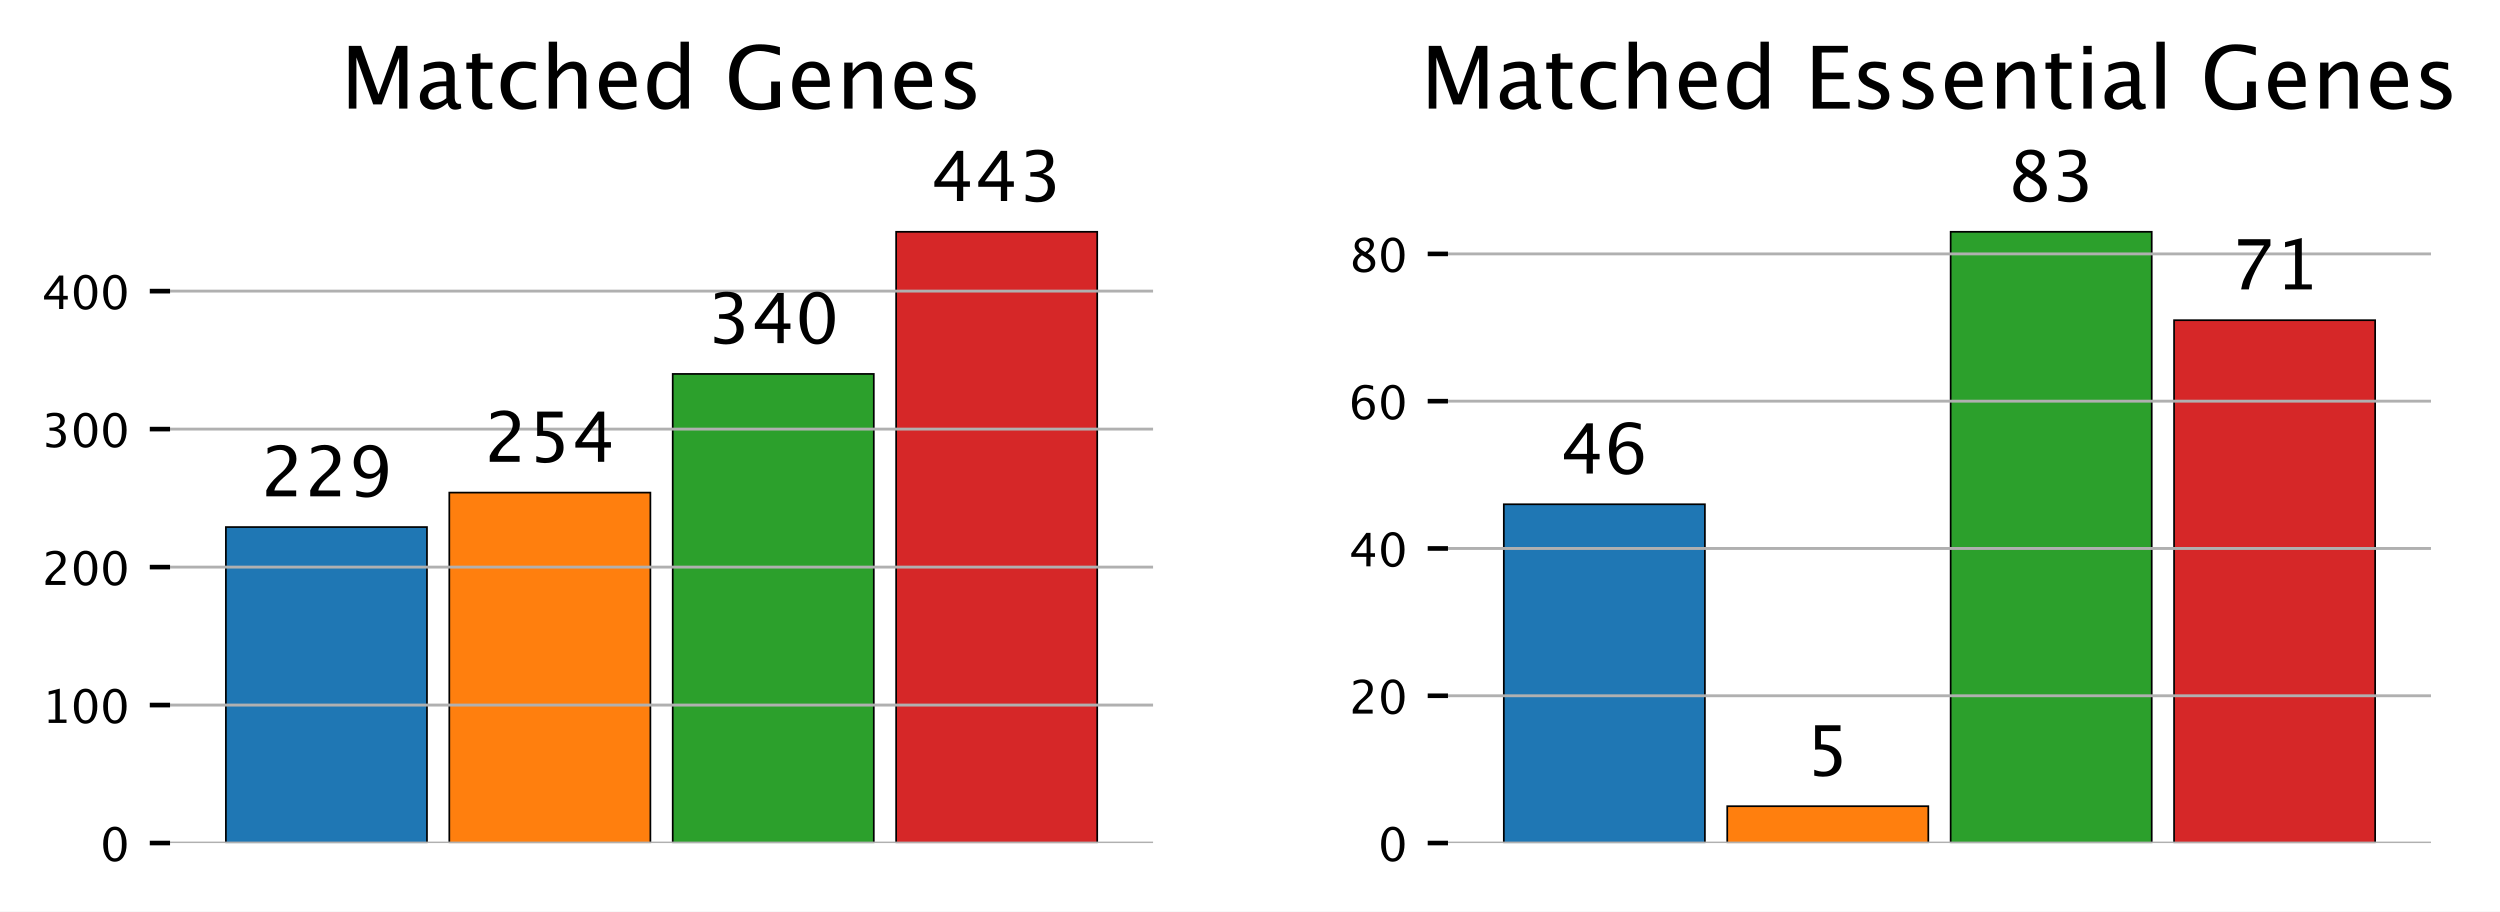
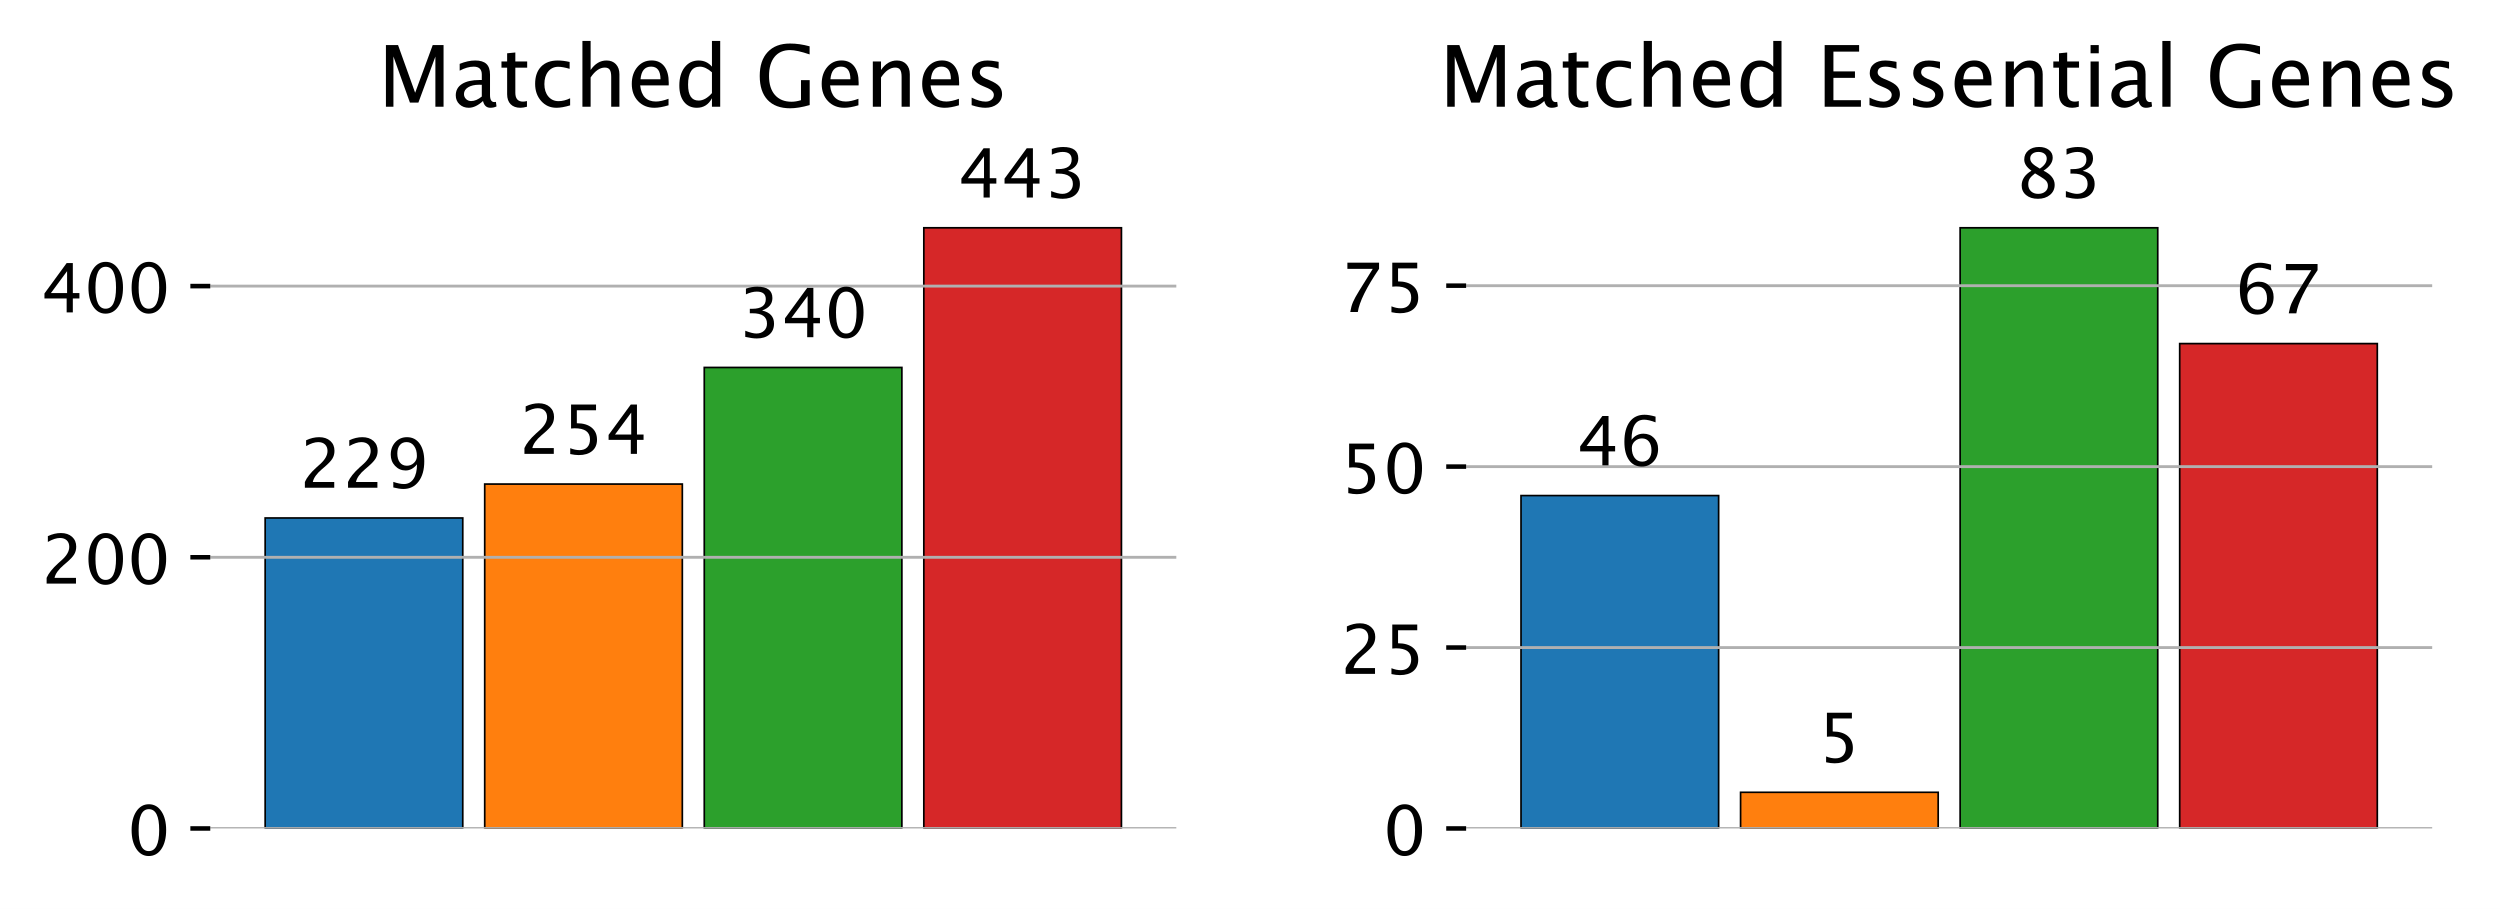
- <svg xmlns="http://www.w3.org/2000/svg" xmlns:xlink="http://www.w3.org/1999/xlink" width="431.898pt" height="157.47pt" viewBox="0 0 431.898 157.47" version="1.1">
+ <svg xmlns="http://www.w3.org/2000/svg" xmlns:xlink="http://www.w3.org/1999/xlink" width="439.486pt" height="159.783pt" viewBox="0 0 439.486 159.783" version="1.1">
  <defs>
    <style type="text/css">*{stroke-linejoin: round; stroke-linecap: butt}</style>
  </defs>
  <g id="figure_1">
    <g id="patch_1">
-       <path d="M 0 157.47  L 431.898 157.47  L 431.898 0  L 0 0  z " style="fill: #ffffff" />
+       <path d="M 0 159.783  L 439.486 159.783  L 439.486 0  L 0 0  z " style="fill: #ffffff" />
    </g>
    <g id="axes_1">
      <g id="patch_2">
-         <path d="M 29.376 145.644  L 199.202 145.644  L 199.202 34.764  L 29.376 34.764  z " style="fill: #ffffff" />
+         <path d="M 36.964 145.644  L 206.79 145.644  L 206.79 34.764  L 36.964 34.764  z " style="fill: #ffffff" />
      </g>
      <g id="patch_3">
-         <path d="M 39.025 145.644  L 73.763 145.644  L 73.763 91.056  L 39.025 91.056  z " clip-path="url(#p0052a54752)" style="fill: #1f77b4; stroke: #000000; stroke-width: 0.3; stroke-linejoin: miter" />
+         <path d="M 46.614 145.644  L 81.351 145.644  L 81.351 91.056  L 46.614 91.056  z " clip-path="url(#p074a8651af)" style="fill: #1f77b4; stroke: #000000; stroke-width: 0.3; stroke-linejoin: miter" />
      </g>
      <g id="patch_4">
-         <path d="M 77.622 145.644  L 112.359 145.644  L 112.359 85.097  L 77.622 85.097  z " clip-path="url(#p0052a54752)" style="fill: #ff7f0e; stroke: #000000; stroke-width: 0.3; stroke-linejoin: miter" />
+         <path d="M 85.21 145.644  L 119.948 145.644  L 119.948 85.097  L 85.21 85.097  z " clip-path="url(#p074a8651af)" style="fill: #ff7f0e; stroke: #000000; stroke-width: 0.3; stroke-linejoin: miter" />
      </g>
      <g id="patch_5">
-         <path d="M 116.219 145.644  L 150.956 145.644  L 150.956 64.597  L 116.219 64.597  z " clip-path="url(#p0052a54752)" style="fill: #2ca02c; stroke: #000000; stroke-width: 0.3; stroke-linejoin: miter" />
+         <path d="M 123.807 145.644  L 158.544 145.644  L 158.544 64.597  L 123.807 64.597  z " clip-path="url(#p074a8651af)" style="fill: #2ca02c; stroke: #000000; stroke-width: 0.3; stroke-linejoin: miter" />
      </g>
      <g id="patch_6">
-         <path d="M 154.816 145.644  L 189.553 145.644  L 189.553 40.044  L 154.816 40.044  z " clip-path="url(#p0052a54752)" style="fill: #d62728; stroke: #000000; stroke-width: 0.3; stroke-linejoin: miter" />
+         <path d="M 162.404 145.644  L 197.141 145.644  L 197.141 40.044  L 162.404 40.044  z " clip-path="url(#p074a8651af)" style="fill: #d62728; stroke: #000000; stroke-width: 0.3; stroke-linejoin: miter" />
      </g>
      <g id="matplotlib.axis_1" />
      <g id="matplotlib.axis_2">
        <g id="ytick_1">
          <g id="line2d_1">
-             <path d="M 29.376 145.644  L 199.202 145.644  " clip-path="url(#p0052a54752)" style="fill: none; stroke: #b0b0b0; stroke-width: 0.5; stroke-linecap: square" />
+             <path d="M 36.964 145.644  L 206.79 145.644  " clip-path="url(#p074a8651af)" style="fill: none; stroke: #b0b0b0; stroke-width: 0.5; stroke-linecap: square" />
          </g>
          <g id="line2d_2">
            <defs>
-               <path id="mfd32ac21a7" d="M 0 0  L -3.5 0  " style="stroke: #000000; stroke-width: 0.8" />
+               <path id="mc291dcbd35" d="M 0 0  L -3.5 0  " style="stroke: #000000; stroke-width: 0.8" />
            </defs>
            <g>
-               <use xlink:href="#mfd32ac21a7" x="29.376" y="145.644" style="stroke: #000000; stroke-width: 0.8" />
+               <use xlink:href="#mc291dcbd35" x="36.964" y="145.644" style="stroke: #000000; stroke-width: 0.8" />
            </g>
          </g>
          <g id="text_1">
-             <g transform="translate(17.3175 148.7278) scale(0.08 -0.08)">
+             <g transform="translate(22.37625 150.2697) scale(0.12 -0.12)">
              <defs>
                <path id="LucidaGrande-30" d="M 2006 -116  Q 1291 -116 848 557  Q 406 1231 406 2316  Q 406 3409 851 4075  Q 1297 4741 2025 4741  Q 2753 4741 3198 4075  Q 3644 3409 3644 2325  Q 3644 1213 3198 548  Q 2753 -116 2006 -116  z M 2013 347  Q 2991 347 2991 2334  Q 2991 4278 2025 4278  Q 1063 4278 1063 2316  Q 1063 347 2013 347  z " transform="scale(0.015625)" />
              </defs>
              <use xlink:href="#LucidaGrande-30" />
            </g>
          </g>
        </g>
        <g id="ytick_2">
          <g id="line2d_3">
-             <path d="M 29.376 121.807  L 199.202 121.807  " clip-path="url(#p0052a54752)" style="fill: none; stroke: #b0b0b0; stroke-width: 0.5; stroke-linecap: square" />
+             <path d="M 36.964 97.969  L 206.79 97.969  " clip-path="url(#p074a8651af)" style="fill: none; stroke: #b0b0b0; stroke-width: 0.5; stroke-linecap: square" />
          </g>
          <g id="line2d_4">
            <g>
-               <use xlink:href="#mfd32ac21a7" x="29.376" y="121.807" style="stroke: #000000; stroke-width: 0.8" />
+               <use xlink:href="#mc291dcbd35" x="36.964" y="97.969" style="stroke: #000000; stroke-width: 0.8" />
            </g>
          </g>
          <g id="text_2">
-             <g transform="translate(7.2 124.8903) scale(0.08 -0.08)">
-               <defs>
-                 <path id="LucidaGrande-31" d="M 963 0  L 963 463  L 1888 463  L 1888 4113  L 963 3881  L 963 4356  L 2506 4741  L 2506 463  L 3431 463  L 3431 0  L 963 0  z " transform="scale(0.015625)" />
-               </defs>
-               <use xlink:href="#LucidaGrande-31" />
-               <use xlink:href="#LucidaGrande-30" x="63.232" />
-               <use xlink:href="#LucidaGrande-30" x="126.465" />
-             </g>
-           </g>
-         </g>
-         <g id="ytick_3">
-           <g id="line2d_5">
-             <path d="M 29.376 97.969  L 199.202 97.969  " clip-path="url(#p0052a54752)" style="fill: none; stroke: #b0b0b0; stroke-width: 0.5; stroke-linecap: square" />
-           </g>
-           <g id="line2d_6">
-             <g>
-               <use xlink:href="#mfd32ac21a7" x="29.376" y="97.969" style="stroke: #000000; stroke-width: 0.8" />
-             </g>
-           </g>
-           <g id="text_3">
-             <g transform="translate(7.2 101.0529) scale(0.08 -0.08)">
+             <g transform="translate(7.2 102.5947) scale(0.12 -0.12)">
              <defs>
                <path id="LucidaGrande-32" d="M 531 0  L 531 541  Q 800 1169 1619 1909  L 1972 2225  Q 2653 2841 2653 3447  Q 2653 3834 2420 4056  Q 2188 4278 1781 4278  Q 1300 4278 647 3906  L 647 4450  Q 1263 4741 1869 4741  Q 2519 4741 2912 4391  Q 3306 4041 3306 3463  Q 3306 3047 3107 2725  Q 2909 2403 2369 1944  L 2131 1741  Q 1391 1113 1275 541  L 3284 541  L 3284 0  L 531 0  z " transform="scale(0.015625)" />
              </defs>
              <use xlink:href="#LucidaGrande-32" />
              <use xlink:href="#LucidaGrande-30" x="63.232" />
              <use xlink:href="#LucidaGrande-30" x="126.465" />
            </g>
          </g>
        </g>
-         <g id="ytick_4">
-           <g id="line2d_7">
-             <path d="M 29.376 74.132  L 199.202 74.132  " clip-path="url(#p0052a54752)" style="fill: none; stroke: #b0b0b0; stroke-width: 0.5; stroke-linecap: square" />
-           </g>
-           <g id="line2d_8">
-             <g>
-               <use xlink:href="#mfd32ac21a7" x="29.376" y="74.132" style="stroke: #000000; stroke-width: 0.8" />
-             </g>
-           </g>
-           <g id="text_4">
-             <g transform="translate(7.2 77.2154) scale(0.08 -0.08)">
-               <defs>
-                 <path id="LucidaGrande-33" d="M 650 34  L 650 609  Q 1313 347 1694 347  Q 2134 347 2411 605  Q 2688 863 2688 1272  Q 2688 2247 1322 2247  L 1078 2247  L 1078 2663  L 1294 2666  Q 2575 2666 2575 3569  Q 2575 4278 1731 4278  Q 1269 4278 713 4019  L 713 4556  Q 1259 4741 1775 4741  Q 3194 4741 3194 3669  Q 3194 2853 2228 2506  Q 3347 2247 3347 1281  Q 3347 628 2915 256  Q 2484 -116 1731 -116  Q 1303 -116 650 34  z " transform="scale(0.015625)" />
-               </defs>
-               <use xlink:href="#LucidaGrande-33" />
-               <use xlink:href="#LucidaGrande-30" x="63.232" />
-               <use xlink:href="#LucidaGrande-30" x="126.465" />
-             </g>
-           </g>
-         </g>
-         <g id="ytick_5">
-           <g id="line2d_9">
-             <path d="M 29.376 50.294  L 199.202 50.294  " clip-path="url(#p0052a54752)" style="fill: none; stroke: #b0b0b0; stroke-width: 0.5; stroke-linecap: square" />
-           </g>
-           <g id="line2d_10">
-             <g>
-               <use xlink:href="#mfd32ac21a7" x="29.376" y="50.294" style="stroke: #000000; stroke-width: 0.8" />
-             </g>
-           </g>
-           <g id="text_5">
-             <g transform="translate(7.2 53.37792) scale(0.08 -0.08)">
+         <g id="ytick_3">
+           <g id="line2d_5">
+             <path d="M 36.964 50.294  L 206.79 50.294  " clip-path="url(#p074a8651af)" style="fill: none; stroke: #b0b0b0; stroke-width: 0.5; stroke-linecap: square" />
+           </g>
+           <g id="line2d_6">
+             <g>
+               <use xlink:href="#mc291dcbd35" x="36.964" y="50.294" style="stroke: #000000; stroke-width: 0.8" />
+             </g>
+           </g>
+           <g id="text_3">
+             <g transform="translate(7.2 54.9198) scale(0.12 -0.12)">
              <defs>
                <path id="LucidaGrande-34" d="M 2409 0  L 2409 1309  L 328 1309  L 328 1775  L 2409 4625  L 2988 4625  L 2988 1813  L 3606 1813  L 3606 1309  L 2988 1309  L 2988 0  L 2409 0  z M 931 1813  L 2450 1813  L 2450 3869  L 931 1813  z " transform="scale(0.015625)" />
              </defs>
              <use xlink:href="#LucidaGrande-34" />
              <use xlink:href="#LucidaGrande-30" x="63.232" />
              <use xlink:href="#LucidaGrande-30" x="126.465" />
            </g>
          </g>
        </g>
      </g>
-       <g id="text_6">
-         <g transform="translate(45.01185 85.7425) scale(0.12 -0.12)">
+       <g id="text_4">
+         <g transform="translate(52.59997 85.7425) scale(0.12 -0.12)">
          <defs>
            <path id="LucidaGrande-39" d="M 728 28  L 728 550  Q 1316 347 1728 347  Q 2303 347 2626 836  Q 2950 1325 2950 2197  Q 2481 1619 1884 1619  Q 1300 1619 894 2048  Q 488 2478 488 3097  Q 488 3806 920 4273  Q 1353 4741 2009 4741  Q 2763 4741 3197 4136  Q 3631 3531 3631 2481  Q 3631 1288 3101 586  Q 2572 -116 1669 -116  Q 1306 -116 728 28  z M 1103 3219  Q 1103 2681 1342 2372  Q 1581 2063 1997 2063  Q 2388 2063 2664 2328  Q 2941 2594 2941 2969  Q 2941 3559 2673 3920  Q 2406 4281 1972 4281  Q 1569 4281 1336 3995  Q 1103 3709 1103 3219  z " transform="scale(0.015625)" />
          </defs>
          <use xlink:href="#LucidaGrande-32" />
          <use xlink:href="#LucidaGrande-32" x="63.232" />
          <use xlink:href="#LucidaGrande-39" x="126.465" />
        </g>
      </g>
-       <g id="text_7">
-         <g transform="translate(83.60869 79.78313) scale(0.12 -0.12)">
+       <g id="text_5">
+         <g transform="translate(91.19681 79.78313) scale(0.12 -0.12)">
          <defs>
            <path id="LucidaGrande-35" d="M 778 -19  L 778 531  Q 1238 347 1653 347  Q 2109 347 2370 615  Q 2631 884 2631 1356  Q 2631 2397 1197 2397  Q 1034 2397 856 2375  L 856 4625  L 3197 4625  L 3197 4088  L 1397 4088  L 1397 2869  Q 2288 2869 2788 2459  Q 3288 2050 3288 1325  Q 3288 650 2833 267  Q 2378 -116 1572 -116  Q 1222 -116 778 -19  z " transform="scale(0.015625)" />
          </defs>
          <use xlink:href="#LucidaGrande-32" />
          <use xlink:href="#LucidaGrande-35" x="63.232" />
          <use xlink:href="#LucidaGrande-34" x="126.465" />
        </g>
      </g>
-       <g id="text_8">
-         <g transform="translate(122.2055 59.28291) scale(0.12 -0.12)">
+       <g id="text_6">
+         <g transform="translate(129.7937 59.28291) scale(0.12 -0.12)">
+           <defs>
+             <path id="LucidaGrande-33" d="M 650 34  L 650 609  Q 1313 347 1694 347  Q 2134 347 2411 605  Q 2688 863 2688 1272  Q 2688 2247 1322 2247  L 1078 2247  L 1078 2663  L 1294 2666  Q 2575 2666 2575 3569  Q 2575 4278 1731 4278  Q 1269 4278 713 4019  L 713 4556  Q 1259 4741 1775 4741  Q 3194 4741 3194 3669  Q 3194 2853 2228 2506  Q 3347 2247 3347 1281  Q 3347 628 2915 256  Q 2484 -116 1731 -116  Q 1303 -116 650 34  z " transform="scale(0.015625)" />
+           </defs>
          <use xlink:href="#LucidaGrande-33" />
          <use xlink:href="#LucidaGrande-34" x="63.232" />
          <use xlink:href="#LucidaGrande-30" x="126.465" />
        </g>
      </g>
-       <g id="text_9">
-         <g transform="translate(160.8024 34.73031) scale(0.12 -0.12)">
+       <g id="text_7">
+         <g transform="translate(168.3905 34.73031) scale(0.12 -0.12)">
          <use xlink:href="#LucidaGrande-34" />
          <use xlink:href="#LucidaGrande-34" x="63.232" />
          <use xlink:href="#LucidaGrande-33" x="126.465" />
        </g>
      </g>
-       <g id="text_10">
-         <g transform="translate(58.85726 18.76406) scale(0.15 -0.15)">
+       <g id="text_8">
+         <g transform="translate(66.44539 18.76406) scale(0.15 -0.15)">
          <defs>
            <path id="LucidaGrande-4d" d="M 597 0  L 597 4625  L 1506 4625  L 2788 1047  L 4106 4625  L 4919 4625  L 4919 0  L 4306 0  L 4306 3763  L 3031 309  L 2397 309  L 1159 3772  L 1159 0  L 597 0  z " transform="scale(0.015625)" />
            <path id="LucidaGrande-61" d="M 2366 431  Q 1813 -78 1300 -78  Q 878 -78 600 186  Q 322 450 322 853  Q 322 1409 789 1707  Q 1256 2006 2128 2006  L 2275 2006  L 2275 2416  Q 2275 3006 1669 3006  Q 1181 3006 616 2706  L 616 3216  Q 1238 3469 1781 3469  Q 2350 3469 2620 3212  Q 2891 2956 2891 2416  L 2891 878  Q 2891 350 3216 350  Q 3256 350 3334 363  L 3378 22  Q 3169 -78 2916 -78  Q 2484 -78 2366 431  z M 2275 766  L 2275 1644  L 2069 1650  Q 1563 1650 1250 1458  Q 938 1266 938 953  Q 938 731 1094 578  Q 1250 425 1475 425  Q 1859 425 2275 766  z " transform="scale(0.015625)" />
            <path id="LucidaGrande-74" d="M 1634 -78  Q 1166 -78 903 190  Q 641 459 641 938  L 641 2931  L 216 2931  L 216 3394  L 641 3394  L 641 4009  L 1256 4069  L 1256 3394  L 2144 3394  L 2144 2931  L 1256 2931  L 1256 1050  Q 1256 384 1831 384  Q 1953 384 2128 425  L 2128 0  Q 1844 -78 1634 -78  z " transform="scale(0.015625)" />
            <path id="LucidaGrande-63" d="M 1941 -78  Q 1253 -78 800 431  Q 347 941 347 1716  Q 347 2544 795 3006  Q 1244 3469 2047 3469  Q 2444 3469 2934 3359  L 2934 2844  Q 2413 2997 2084 2997  Q 1613 2997 1327 2642  Q 1041 2288 1041 1697  Q 1041 1125 1334 772  Q 1628 419 2103 419  Q 2525 419 2972 634  L 2972 103  Q 2375 -78 1941 -78  z " transform="scale(0.015625)" />
            <path id="LucidaGrande-68" d="M 616 0  L 616 4934  L 1231 4934  L 1231 2756  Q 1719 3469 2425 3469  Q 2866 3469 3128 3189  Q 3391 2909 3391 2438  L 3391 0  L 2775 0  L 2775 2238  Q 2775 2616 2664 2777  Q 2553 2938 2297 2938  Q 1731 2938 1231 2197  L 1231 0  L 616 0  z " transform="scale(0.015625)" />
            <path id="LucidaGrande-65" d="M 3103 109  Q 2484 -78 2044 -78  Q 1294 -78 820 420  Q 347 919 347 1713  Q 347 2484 764 2978  Q 1181 3472 1831 3472  Q 2447 3472 2783 3034  Q 3119 2597 3119 1791  L 3116 1600  L 975 1600  Q 1109 391 2159 391  Q 2544 391 3103 597  L 3103 109  z M 1003 2063  L 2500 2063  Q 2500 3009 1794 3009  Q 1084 3009 1003 2063  z " transform="scale(0.015625)" />
            <path id="LucidaGrande-64" d="M 2794 0  L 2794 638  Q 2419 -78 1663 -78  Q 1050 -78 698 369  Q 347 816 347 1591  Q 347 2438 745 2953  Q 1144 3469 1794 3469  Q 2397 3469 2794 3006  L 2794 4934  L 3413 4934  L 3413 0  L 2794 0  z M 2794 2584  Q 2316 3006 1888 3006  Q 1003 3006 1003 1653  Q 1003 463 1791 463  Q 2303 463 2794 1022  L 2794 2584  z " transform="scale(0.015625)" />
            <path id="LucidaGrande-20" transform="scale(0.015625)" />
            <path id="LucidaGrande-47" d="M 4072 125  Q 3231 -116 2606 -116  Q 1503 -116 914 512  Q 325 1141 325 2313  Q 325 3463 922 4102  Q 1519 4741 2597 4741  Q 3303 4741 4066 4531  L 4066 3925  Q 3109 4250 2600 4250  Q 1850 4250 1436 3740  Q 1022 3231 1022 2306  Q 1022 1391 1465 883  Q 1909 375 2709 375  Q 3038 375 3419 491  L 3419 1997  L 4072 1997  L 4072 125  z " transform="scale(0.015625)" />
            <path id="LucidaGrande-6e" d="M 616 0  L 616 3394  L 1231 3394  L 1231 2756  Q 1719 3469 2425 3469  Q 2866 3469 3128 3189  Q 3391 2909 3391 2438  L 3391 0  L 2775 0  L 2775 2238  Q 2775 2616 2664 2777  Q 2553 2938 2297 2938  Q 1731 2938 1231 2197  L 1231 0  L 616 0  z " transform="scale(0.015625)" />
            <path id="LucidaGrande-73" d="M 1516 -78  Q 1094 -78 491 119  L 491 684  Q 1094 384 1541 384  Q 1806 384 1981 528  Q 2156 672 2156 888  Q 2156 1203 1666 1409  L 1306 1563  Q 509 1894 509 2516  Q 509 2959 823 3214  Q 1138 3469 1684 3469  Q 1969 3469 2388 3391  L 2516 3366  L 2516 2853  Q 2000 3006 1697 3006  Q 1103 3006 1103 2575  Q 1103 2297 1553 2106  L 1850 1981  Q 2353 1769 2562 1533  Q 2772 1297 2772 944  Q 2772 497 2419 209  Q 2066 -78 1516 -78  z " transform="scale(0.015625)" />
          </defs>
          <use xlink:href="#LucidaGrande-4d" />
          <use xlink:href="#LucidaGrande-61" x="86.133" />
          <use xlink:href="#LucidaGrande-74" x="141.357" />
          <use xlink:href="#LucidaGrande-63" x="178.76" />
          <use xlink:href="#LucidaGrande-68" x="229.98" />
          <use xlink:href="#LucidaGrande-65" x="292.041" />
          <use xlink:href="#LucidaGrande-64" x="347.754" />
          <use xlink:href="#LucidaGrande-20" x="410.693" />
          <use xlink:href="#LucidaGrande-47" x="442.334" />
          <use xlink:href="#LucidaGrande-65" x="514.6" />
          <use xlink:href="#LucidaGrande-6e" x="570.312" />
          <use xlink:href="#LucidaGrande-65" x="632.373" />
          <use xlink:href="#LucidaGrande-73" x="688.086" />
        </g>
      </g>
    </g>
    <g id="axes_2">
      <g id="patch_7">
-         <path d="M 250.15 145.644  L 419.976 145.644  L 419.976 34.764  L 250.15 34.764  z " style="fill: #ffffff" />
+         <path d="M 257.738 145.644  L 427.564 145.644  L 427.564 34.764  L 257.738 34.764  z " style="fill: #ffffff" />
      </g>
      <g id="patch_8">
-         <path d="M 259.799 145.644  L 294.537 145.644  L 294.537 87.119  L 259.799 87.119  z " clip-path="url(#p656abbe5ce)" style="fill: #1f77b4; stroke: #000000; stroke-width: 0.3; stroke-linejoin: miter" />
+         <path d="M 267.387 145.644  L 302.125 145.644  L 302.125 87.119  L 267.387 87.119  z " clip-path="url(#pc18068154b)" style="fill: #1f77b4; stroke: #000000; stroke-width: 0.3; stroke-linejoin: miter" />
      </g>
      <g id="patch_9">
-         <path d="M 298.396 145.644  L 333.133 145.644  L 333.133 139.283  L 298.396 139.283  z " clip-path="url(#p656abbe5ce)" style="fill: #ff7f0e; stroke: #000000; stroke-width: 0.3; stroke-linejoin: miter" />
+         <path d="M 305.984 145.644  L 340.721 145.644  L 340.721 139.283  L 305.984 139.283  z " clip-path="url(#pc18068154b)" style="fill: #ff7f0e; stroke: #000000; stroke-width: 0.3; stroke-linejoin: miter" />
      </g>
      <g id="patch_10">
-         <path d="M 336.993 145.644  L 371.73 145.644  L 371.73 40.044  L 336.993 40.044  z " clip-path="url(#p656abbe5ce)" style="fill: #2ca02c; stroke: #000000; stroke-width: 0.3; stroke-linejoin: miter" />
+         <path d="M 344.581 145.644  L 379.318 145.644  L 379.318 40.044  L 344.581 40.044  z " clip-path="url(#pc18068154b)" style="fill: #2ca02c; stroke: #000000; stroke-width: 0.3; stroke-linejoin: miter" />
      </g>
      <g id="patch_11">
-         <path d="M 375.59 145.644  L 410.327 145.644  L 410.327 55.312  L 375.59 55.312  z " clip-path="url(#p656abbe5ce)" style="fill: #d62728; stroke: #000000; stroke-width: 0.3; stroke-linejoin: miter" />
+         <path d="M 383.178 145.644  L 417.915 145.644  L 417.915 60.401  L 383.178 60.401  z " clip-path="url(#pc18068154b)" style="fill: #d62728; stroke: #000000; stroke-width: 0.3; stroke-linejoin: miter" />
      </g>
      <g id="matplotlib.axis_3" />
      <g id="matplotlib.axis_4">
+         <g id="ytick_4">
+           <g id="line2d_7">
+             <path d="M 257.738 145.644  L 427.564 145.644  " clip-path="url(#pc18068154b)" style="fill: none; stroke: #b0b0b0; stroke-width: 0.5; stroke-linecap: square" />
+           </g>
+           <g id="line2d_8">
+             <g>
+               <use xlink:href="#mc291dcbd35" x="257.738" y="145.644" style="stroke: #000000; stroke-width: 0.8" />
+             </g>
+           </g>
+           <g id="text_9">
+             <g transform="translate(243.1502 150.2697) scale(0.12 -0.12)">
+               <use xlink:href="#LucidaGrande-30" />
+             </g>
+           </g>
+         </g>
+         <g id="ytick_5">
+           <g id="line2d_9">
+             <path d="M 257.738 113.837  L 427.564 113.837  " clip-path="url(#pc18068154b)" style="fill: none; stroke: #b0b0b0; stroke-width: 0.5; stroke-linecap: square" />
+           </g>
+           <g id="line2d_10">
+             <g>
+               <use xlink:href="#mc291dcbd35" x="257.738" y="113.837" style="stroke: #000000; stroke-width: 0.8" />
+             </g>
+           </g>
+           <g id="text_10">
+             <g transform="translate(235.562 118.4625) scale(0.12 -0.12)">
+               <use xlink:href="#LucidaGrande-32" />
+               <use xlink:href="#LucidaGrande-35" x="63.232" />
+             </g>
+           </g>
+         </g>
        <g id="ytick_6">
          <g id="line2d_11">
-             <path d="M 250.15 145.644  L 419.976 145.644  " clip-path="url(#p656abbe5ce)" style="fill: none; stroke: #b0b0b0; stroke-width: 0.5; stroke-linecap: square" />
+             <path d="M 257.738 82.03  L 427.564 82.03  " clip-path="url(#pc18068154b)" style="fill: none; stroke: #b0b0b0; stroke-width: 0.5; stroke-linecap: square" />
          </g>
          <g id="line2d_12">
            <g>
-               <use xlink:href="#mfd32ac21a7" x="250.15" y="145.644" style="stroke: #000000; stroke-width: 0.8" />
+               <use xlink:href="#mc291dcbd35" x="257.738" y="82.03" style="stroke: #000000; stroke-width: 0.8" />
            </g>
          </g>
          <g id="text_11">
-             <g transform="translate(238.0914 148.7278) scale(0.08 -0.08)">
-               <use xlink:href="#LucidaGrande-30" />
+             <g transform="translate(235.562 86.65523) scale(0.12 -0.12)">
+               <use xlink:href="#LucidaGrande-35" />
+               <use xlink:href="#LucidaGrande-30" x="63.232" />
            </g>
          </g>
        </g>
        <g id="ytick_7">
          <g id="line2d_13">
-             <path d="M 250.15 120.198  L 419.976 120.198  " clip-path="url(#p656abbe5ce)" style="fill: none; stroke: #b0b0b0; stroke-width: 0.5; stroke-linecap: square" />
+             <path d="M 257.738 50.222  L 427.564 50.222  " clip-path="url(#pc18068154b)" style="fill: none; stroke: #b0b0b0; stroke-width: 0.5; stroke-linecap: square" />
          </g>
          <g id="line2d_14">
            <g>
-               <use xlink:href="#mfd32ac21a7" x="250.15" y="120.198" style="stroke: #000000; stroke-width: 0.8" />
+               <use xlink:href="#mc291dcbd35" x="257.738" y="50.222" style="stroke: #000000; stroke-width: 0.8" />
            </g>
          </g>
          <g id="text_12">
-             <g transform="translate(233.0327 123.282) scale(0.08 -0.08)">
-               <use xlink:href="#LucidaGrande-32" />
-               <use xlink:href="#LucidaGrande-30" x="63.232" />
-             </g>
-           </g>
-         </g>
-         <g id="ytick_8">
-           <g id="line2d_15">
-             <path d="M 250.15 94.752  L 419.976 94.752  " clip-path="url(#p656abbe5ce)" style="fill: none; stroke: #b0b0b0; stroke-width: 0.5; stroke-linecap: square" />
-           </g>
-           <g id="line2d_16">
-             <g>
-               <use xlink:href="#mfd32ac21a7" x="250.15" y="94.752" style="stroke: #000000; stroke-width: 0.8" />
-             </g>
-           </g>
-           <g id="text_13">
-             <g transform="translate(233.0327 97.83625) scale(0.08 -0.08)">
-               <use xlink:href="#LucidaGrande-34" />
-               <use xlink:href="#LucidaGrande-30" x="63.232" />
-             </g>
-           </g>
-         </g>
-         <g id="ytick_9">
-           <g id="line2d_17">
-             <path d="M 250.15 69.307  L 419.976 69.307  " clip-path="url(#p656abbe5ce)" style="fill: none; stroke: #b0b0b0; stroke-width: 0.5; stroke-linecap: square" />
-           </g>
-           <g id="line2d_18">
-             <g>
-               <use xlink:href="#mfd32ac21a7" x="250.15" y="69.307" style="stroke: #000000; stroke-width: 0.8" />
-             </g>
-           </g>
-           <g id="text_14">
-             <g transform="translate(233.0327 72.39046) scale(0.08 -0.08)">
+             <g transform="translate(235.562 54.848) scale(0.12 -0.12)">
              <defs>
-                 <path id="LucidaGrande-36" d="M 1100 2397  Q 1541 2969 2209 2969  Q 2816 2969 3202 2567  Q 3588 2166 3588 1538  Q 3588 816 3155 350  Q 2722 -116 2056 -116  Q 1291 -116 859 500  Q 428 1116 428 2209  Q 428 3413 923 4078  Q 1419 4744 2319 4744  Q 2731 4744 3350 4569  L 3350 4031  Q 2697 4281 2281 4281  Q 1100 4281 1100 2397  z M 2969 1400  Q 2969 1925 2733 2225  Q 2497 2525 2078 2525  Q 1688 2525 1406 2262  Q 1125 2000 1125 1631  Q 1125 1050 1392 698  Q 1659 347 2100 347  Q 2497 347 2733 633  Q 2969 919 2969 1400  z " transform="scale(0.015625)" />
+                 <path id="LucidaGrande-37" d="M 963 0  Q 1053 541 1220 934  Q 1388 1328 1813 2016  L 3075 4047  L 694 4047  L 694 4625  L 3663 4625  L 3663 4047  Q 1884 1425 1672 0  L 963 0  z " transform="scale(0.015625)" />
              </defs>
-               <use xlink:href="#LucidaGrande-36" />
-               <use xlink:href="#LucidaGrande-30" x="63.232" />
-             </g>
-           </g>
-         </g>
-         <g id="ytick_10">
-           <g id="line2d_19">
-             <path d="M 250.15 43.861  L 419.976 43.861  " clip-path="url(#p656abbe5ce)" style="fill: none; stroke: #b0b0b0; stroke-width: 0.5; stroke-linecap: square" />
-           </g>
-           <g id="line2d_20">
-             <g>
-               <use xlink:href="#mfd32ac21a7" x="250.15" y="43.861" style="stroke: #000000; stroke-width: 0.8" />
-             </g>
-           </g>
-           <g id="text_15">
-             <g transform="translate(233.0327 46.94468) scale(0.08 -0.08)">
-               <defs>
-                 <path id="LucidaGrande-38" d="M 1472 2519  Q 794 2991 794 3563  Q 794 4088 1178 4416  Q 1563 4744 2181 4744  Q 2753 4744 3108 4466  Q 3463 4188 3463 3744  Q 3463 3072 2600 2519  Q 3647 2006 3647 1197  Q 3647 616 3208 250  Q 2769 -116 2075 -116  Q 1394 -116 973 229  Q 553 575 553 1138  Q 553 1969 1472 2519  z M 2256 2713  Q 2903 3138 2903 3659  Q 2903 3938 2687 4108  Q 2472 4278 2119 4278  Q 1778 4278 1565 4111  Q 1353 3944 1353 3678  Q 1353 3419 1545 3214  Q 1738 3009 2256 2713  z M 1806 2269  Q 1434 1981 1301 1767  Q 1169 1553 1169 1234  Q 1169 838 1425 592  Q 1681 347 2100 347  Q 2503 347 2758 556  Q 3013 766 3013 1100  Q 3013 1369 2855 1555  Q 2697 1741 2244 2009  L 1806 2269  z " transform="scale(0.015625)" />
-               </defs>
-               <use xlink:href="#LucidaGrande-38" />
-               <use xlink:href="#LucidaGrande-30" x="63.232" />
-             </g>
-           </g>
-         </g>
-       </g>
-       <g id="text_16">
-         <g transform="translate(269.5798 81.80501) scale(0.12 -0.12)">
+               <use xlink:href="#LucidaGrande-37" />
+               <use xlink:href="#LucidaGrande-35" x="63.232" />
+             </g>
+           </g>
+         </g>
+       </g>
+       <g id="text_13">
+         <g transform="translate(277.168 81.80501) scale(0.12 -0.12)">
+           <defs>
+             <path id="LucidaGrande-36" d="M 1100 2397  Q 1541 2969 2209 2969  Q 2816 2969 3202 2567  Q 3588 2166 3588 1538  Q 3588 816 3155 350  Q 2722 -116 2056 -116  Q 1291 -116 859 500  Q 428 1116 428 2209  Q 428 3413 923 4078  Q 1419 4744 2319 4744  Q 2731 4744 3350 4569  L 3350 4031  Q 2697 4281 2281 4281  Q 1100 4281 1100 2397  z M 2969 1400  Q 2969 1925 2733 2225  Q 2497 2525 2078 2525  Q 1688 2525 1406 2262  Q 1125 2000 1125 1631  Q 1125 1050 1392 698  Q 1659 347 2100 347  Q 2497 347 2733 633  Q 2969 919 2969 1400  z " transform="scale(0.015625)" />
+           </defs>
          <use xlink:href="#LucidaGrande-34" />
          <use xlink:href="#LucidaGrande-36" x="63.232" />
        </g>
      </g>
-       <g id="text_17">
-         <g transform="translate(311.9707 133.9689) scale(0.12 -0.12)">
+       <g id="text_14">
+         <g transform="translate(319.5589 133.9689) scale(0.12 -0.12)">
          <use xlink:href="#LucidaGrande-35" />
        </g>
      </g>
-       <g id="text_18">
-         <g transform="translate(346.7735 34.73031) scale(0.12 -0.12)">
+       <g id="text_15">
+         <g transform="translate(354.3616 34.73031) scale(0.12 -0.12)">
+           <defs>
+             <path id="LucidaGrande-38" d="M 1472 2519  Q 794 2991 794 3563  Q 794 4088 1178 4416  Q 1563 4744 2181 4744  Q 2753 4744 3108 4466  Q 3463 4188 3463 3744  Q 3463 3072 2600 2519  Q 3647 2006 3647 1197  Q 3647 616 3208 250  Q 2769 -116 2075 -116  Q 1394 -116 973 229  Q 553 575 553 1138  Q 553 1969 1472 2519  z M 2256 2713  Q 2903 3138 2903 3659  Q 2903 3938 2687 4108  Q 2472 4278 2119 4278  Q 1778 4278 1565 4111  Q 1353 3944 1353 3678  Q 1353 3419 1545 3214  Q 1738 3009 2256 2713  z M 1806 2269  Q 1434 1981 1301 1767  Q 1169 1553 1169 1234  Q 1169 838 1425 592  Q 1681 347 2100 347  Q 2503 347 2758 556  Q 3013 766 3013 1100  Q 3013 1369 2855 1555  Q 2697 1741 2244 2009  L 1806 2269  z " transform="scale(0.015625)" />
+           </defs>
          <use xlink:href="#LucidaGrande-38" />
          <use xlink:href="#LucidaGrande-33" x="63.232" />
        </g>
      </g>
-       <g id="text_19">
-         <g transform="translate(385.3703 49.99778) scale(0.12 -0.12)">
-           <defs>
-             <path id="LucidaGrande-37" d="M 963 0  Q 1053 541 1220 934  Q 1388 1328 1813 2016  L 3075 4047  L 694 4047  L 694 4625  L 3663 4625  L 3663 4047  Q 1884 1425 1672 0  L 963 0  z " transform="scale(0.015625)" />
-           </defs>
-           <use xlink:href="#LucidaGrande-37" />
-           <use xlink:href="#LucidaGrande-31" x="63.232" />
-         </g>
-       </g>
-       <g id="text_20">
-         <g transform="translate(245.4288 18.76406) scale(0.15 -0.15)">
+       <g id="text_16">
+         <g transform="translate(392.9585 55.08694) scale(0.12 -0.12)">
+           <use xlink:href="#LucidaGrande-36" />
+           <use xlink:href="#LucidaGrande-37" x="63.232" />
+         </g>
+       </g>
+       <g id="text_17">
+         <g transform="translate(253.017 18.76406) scale(0.15 -0.15)">
          <defs>
            <path id="LucidaGrande-45" d="M 597 0  L 597 4625  L 3181 4625  L 3181 4134  L 1253 4134  L 1253 2650  L 2869 2650  L 2869 2166  L 1253 2166  L 1253 491  L 3316 491  L 3316 0  L 597 0  z " transform="scale(0.015625)" />
            <path id="LucidaGrande-69" d="M 616 0  L 616 3394  L 1231 3394  L 1231 0  L 616 0  z M 616 4009  L 616 4625  L 1231 4625  L 1231 4009  L 616 4009  z " transform="scale(0.015625)" />
            <path id="LucidaGrande-6c" d="M 616 0  L 616 4934  L 1231 4934  L 1231 0  L 616 0  z " transform="scale(0.015625)" />
          </defs>
          <use xlink:href="#LucidaGrande-4d" />
          <use xlink:href="#LucidaGrande-61" x="86.133" />
          <use xlink:href="#LucidaGrande-74" x="141.357" />
          <use xlink:href="#LucidaGrande-63" x="178.76" />
          <use xlink:href="#LucidaGrande-68" x="229.98" />
          <use xlink:href="#LucidaGrande-65" x="292.041" />
          <use xlink:href="#LucidaGrande-64" x="347.754" />
          <use xlink:href="#LucidaGrande-20" x="410.693" />
          <use xlink:href="#LucidaGrande-45" x="442.334" />
          <use xlink:href="#LucidaGrande-73" x="496.533" />
          <use xlink:href="#LucidaGrande-73" x="547.51" />
          <use xlink:href="#LucidaGrande-65" x="598.486" />
          <use xlink:href="#LucidaGrande-6e" x="654.199" />
          <use xlink:href="#LucidaGrande-74" x="716.26" />
          <use xlink:href="#LucidaGrande-69" x="753.662" />
          <use xlink:href="#LucidaGrande-61" x="782.568" />
          <use xlink:href="#LucidaGrande-6c" x="837.793" />
          <use xlink:href="#LucidaGrande-20" x="866.699" />
          <use xlink:href="#LucidaGrande-47" x="898.34" />
          <use xlink:href="#LucidaGrande-65" x="970.605" />
          <use xlink:href="#LucidaGrande-6e" x="1026.318" />
          <use xlink:href="#LucidaGrande-65" x="1088.379" />
          <use xlink:href="#LucidaGrande-73" x="1144.092" />
        </g>
      </g>
    </g>
  </g>
  <defs>
-     <clipPath id="p0052a54752">
-       <rect x="29.376" y="34.764" width="169.826" height="110.88" />
+     <clipPath id="p074a8651af">
+       <rect x="36.964" y="34.764" width="169.826" height="110.88" />
    </clipPath>
-     <clipPath id="p656abbe5ce">
-       <rect x="250.15" y="34.764" width="169.826" height="110.88" />
+     <clipPath id="pc18068154b">
+       <rect x="257.738" y="34.764" width="169.826" height="110.88" />
    </clipPath>
  </defs>
</svg>
